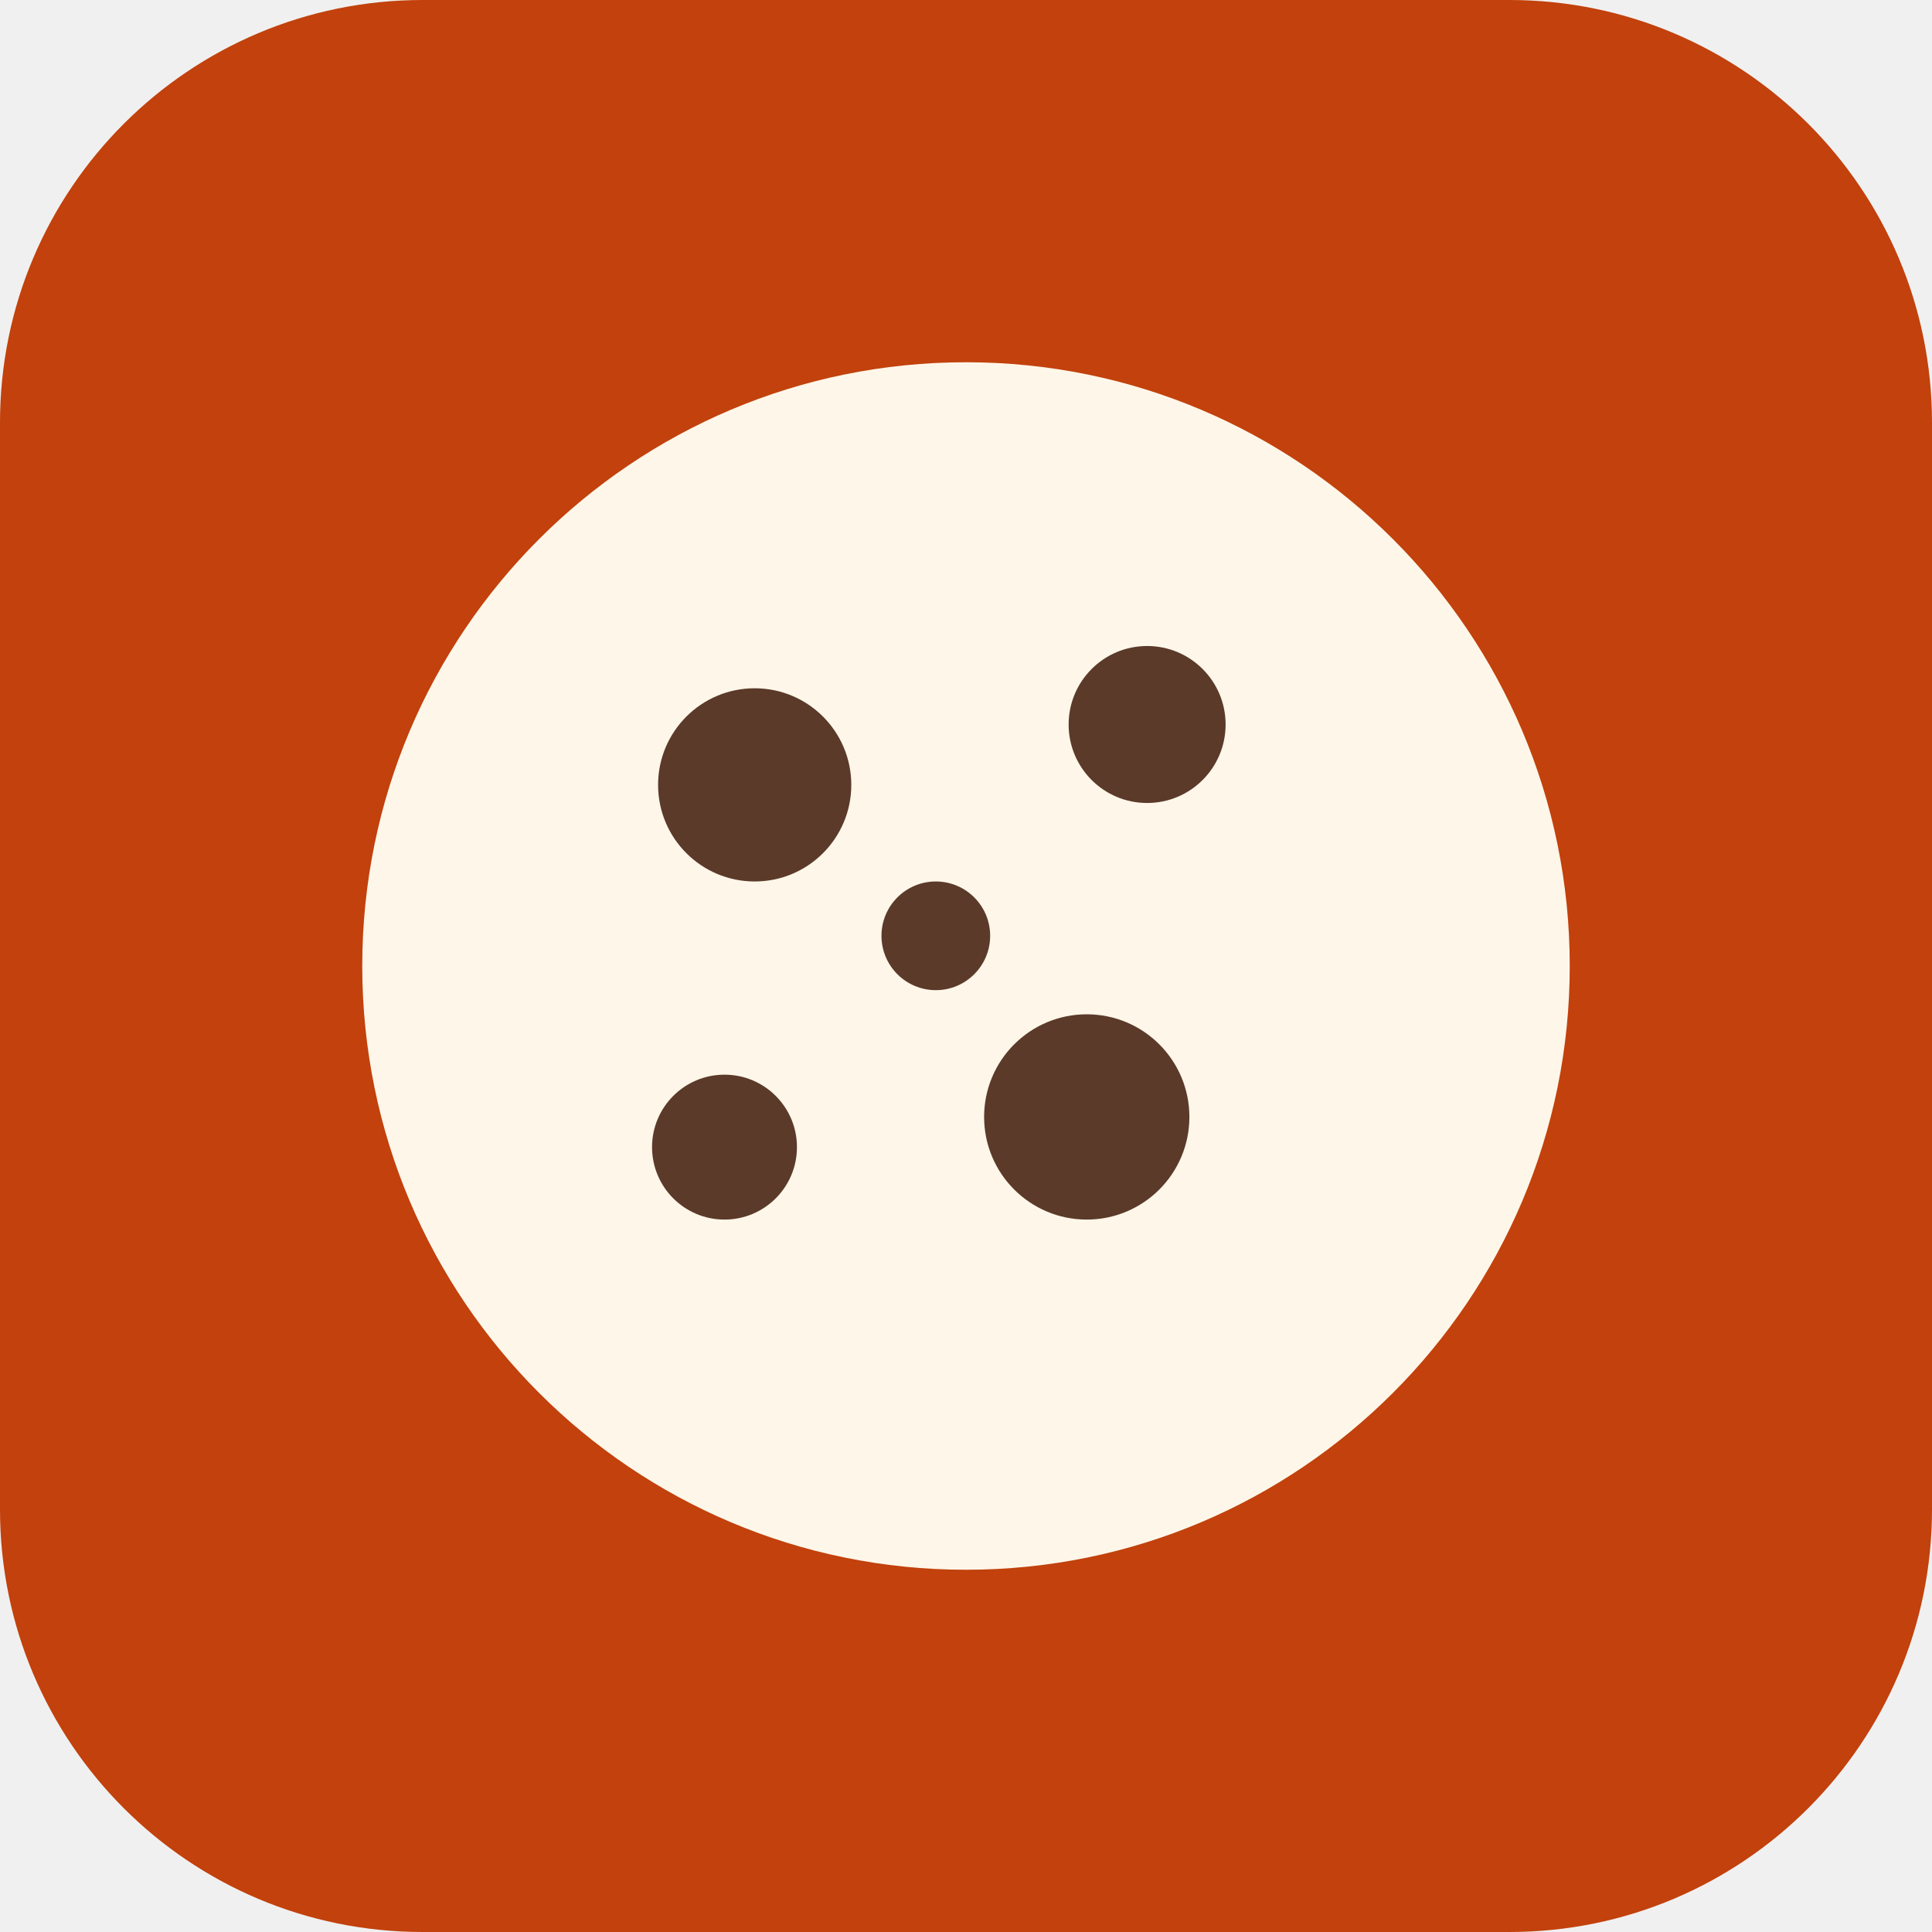
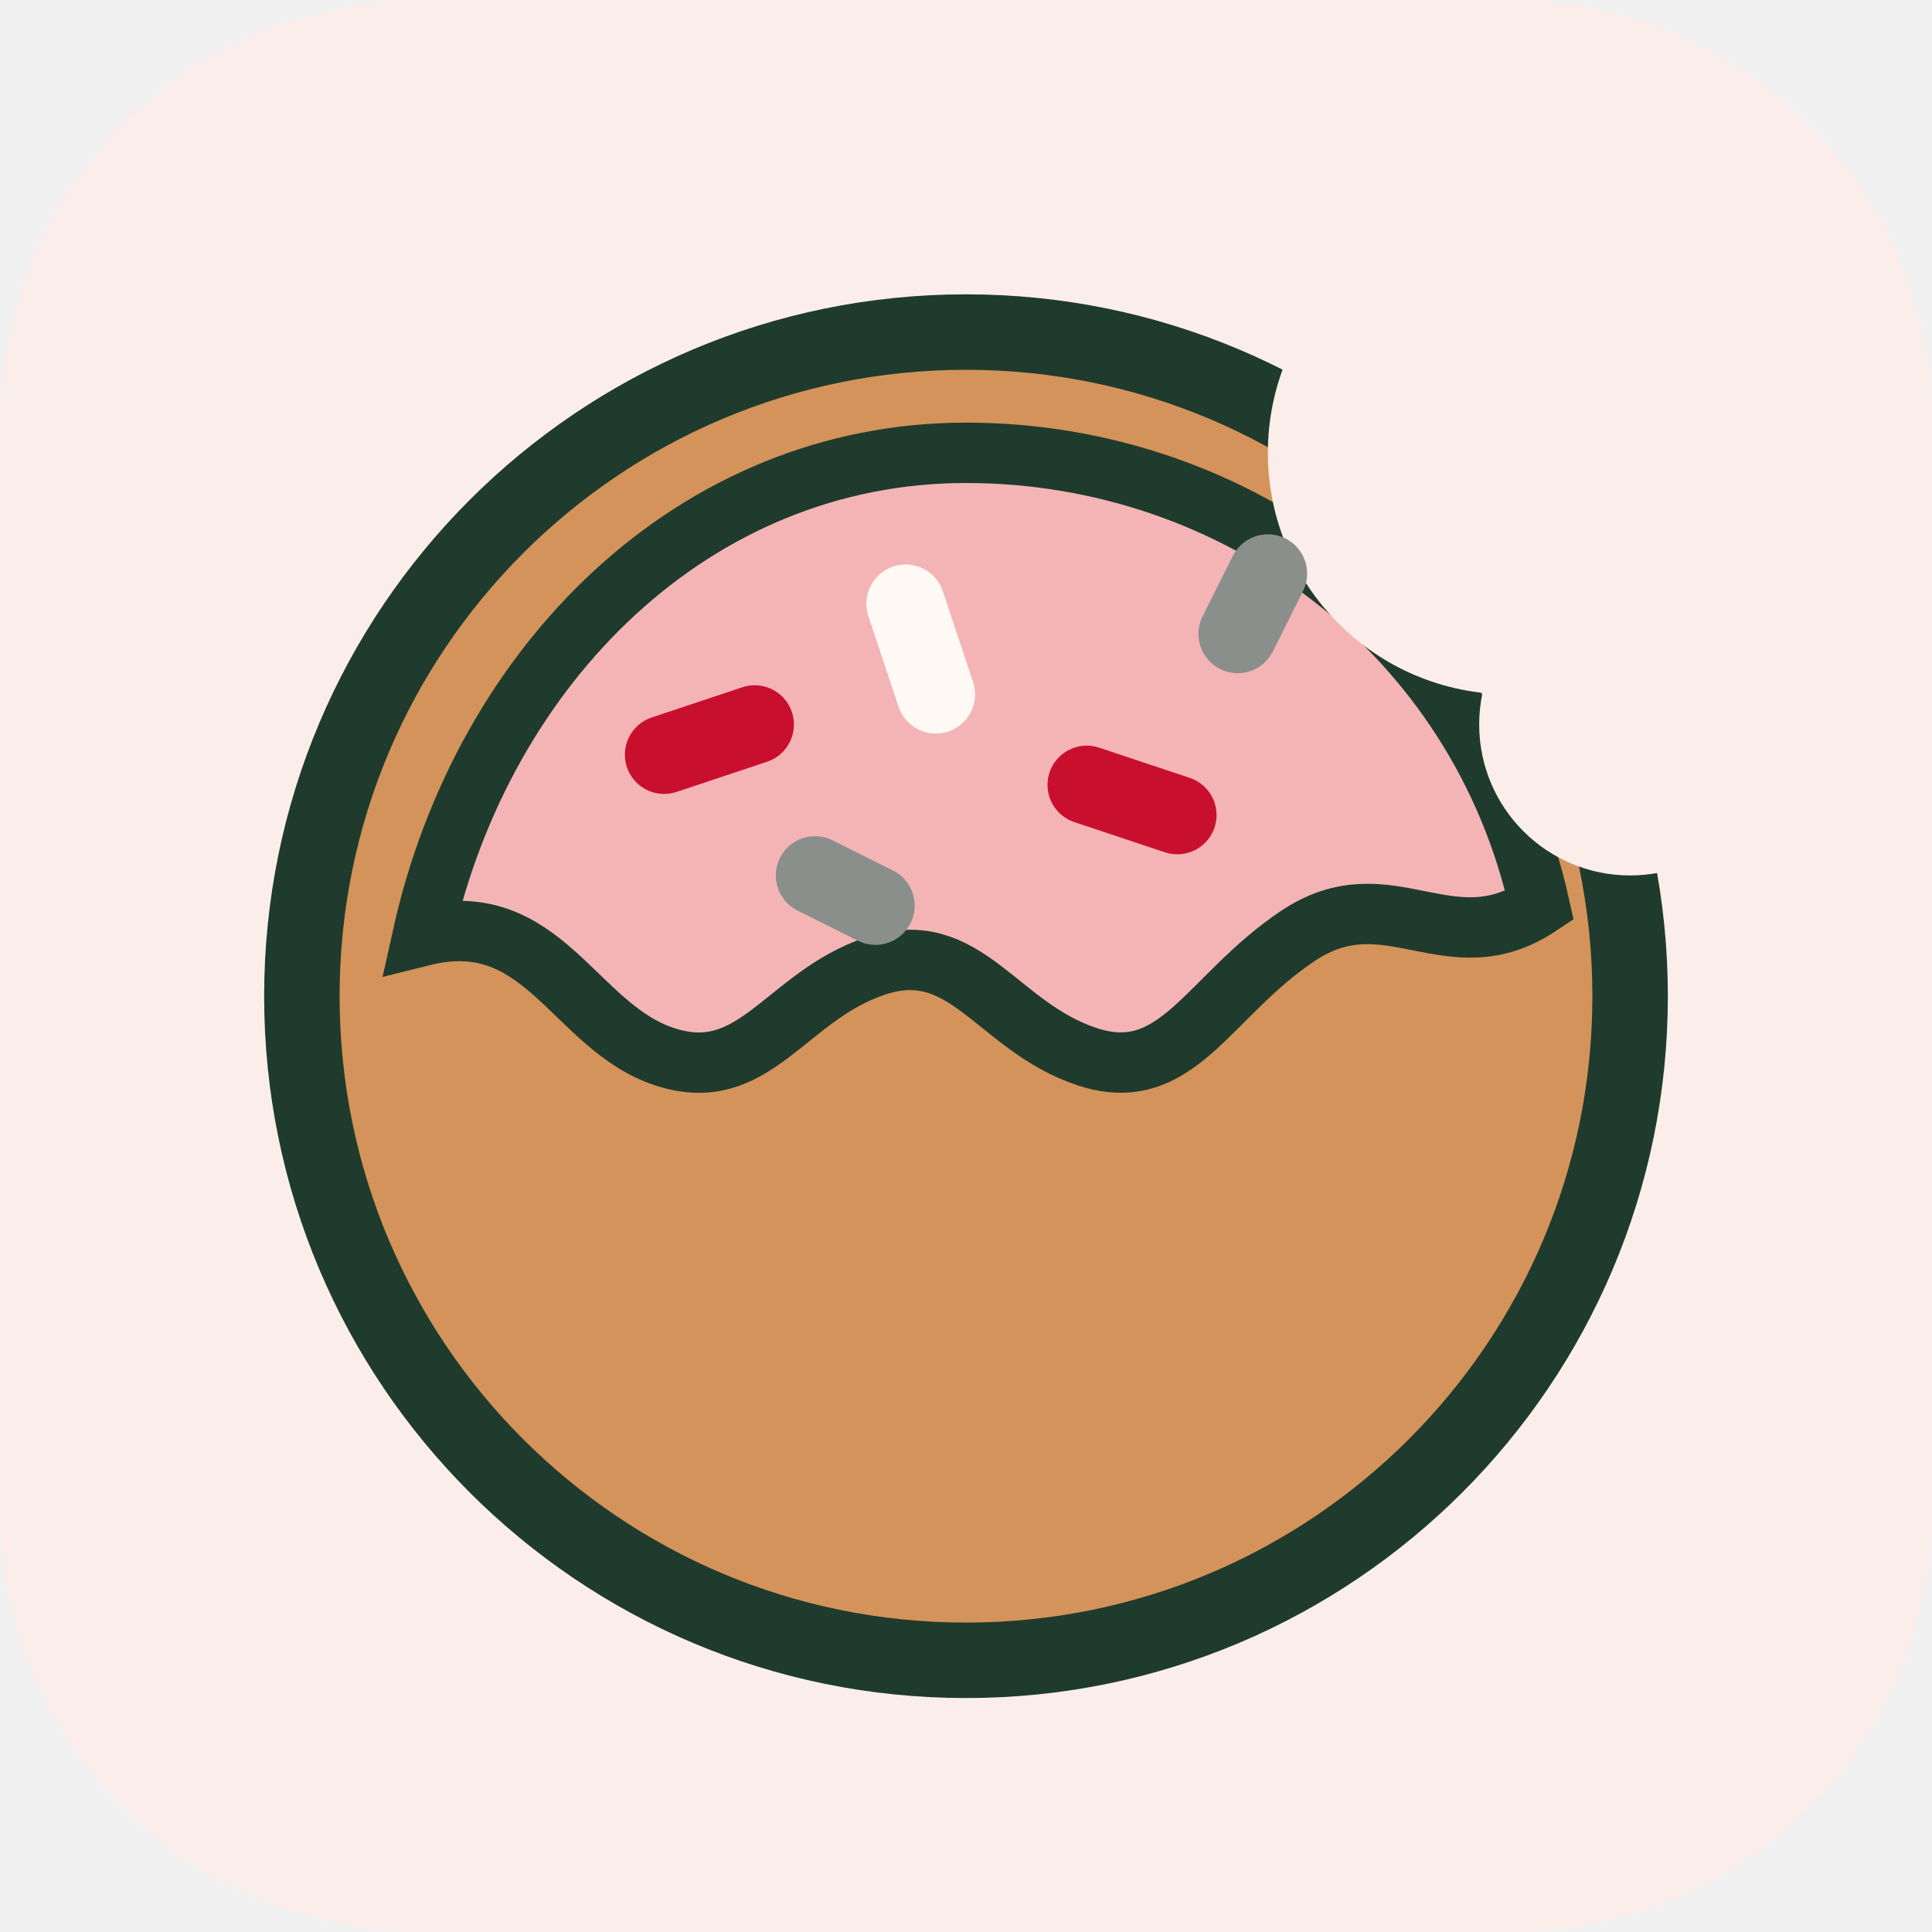
<svg xmlns="http://www.w3.org/2000/svg" viewBox="0 0 64 64">
-   <rect width="64" height="64" rx="14" fill="#c2410c" />
-   <circle cx="32" cy="32" r="20" fill="#fdf6e9" />
-   <circle cx="25" cy="26" r="3.2" fill="#5b3a29" />
-   <circle cx="38" cy="24" r="2.6" fill="#5b3a29" />
-   <circle cx="36" cy="37" r="3.4" fill="#5b3a29" />
-   <circle cx="24" cy="38" r="2.4" fill="#5b3a29" />
-   <circle cx="31" cy="31" r="1.8" fill="#5b3a29" />
+   <defs>
+     <mask id="bite">
+       <rect width="64" height="64" fill="#fff" />
+       <circle cx="50" cy="15" r="8" fill="#000" />
+       <circle cx="54" cy="24" r="5" fill="#000" />
+     </mask>
+   </defs>
+   <rect width="64" height="64" rx="14" fill="#fbeeea" />
+   <g mask="url(#bite)">
+     <circle cx="32" cy="33" r="22" fill="#d4935a" stroke="#1f3b2d" stroke-width="2.5" />
+     <path d="M14 31c2-9 9-16 18-16s17 6 19 15c-3 2-5-1-8 1s-4 5-7 4-4-4-7-3-4 4-7 3-4-5-8-4z" fill="#f4b4b6" stroke="#1f3b2d" stroke-width="2" />
+   </g>
+   <g stroke-width="2.6" stroke-linecap="round">
+     <path d="M22 25l3-1" stroke="#c8102e" />
+     <path d="M30 20l1 3" stroke="#fff9f5" />
+     <path d="M36 26l3 1" stroke="#c8102e" />
+     <path d="M27 29l2 1" stroke="#8a8f8b" />
+     <path d="M41 21l1-2" stroke="#8a8f8b" />
+   </g>
</svg>
